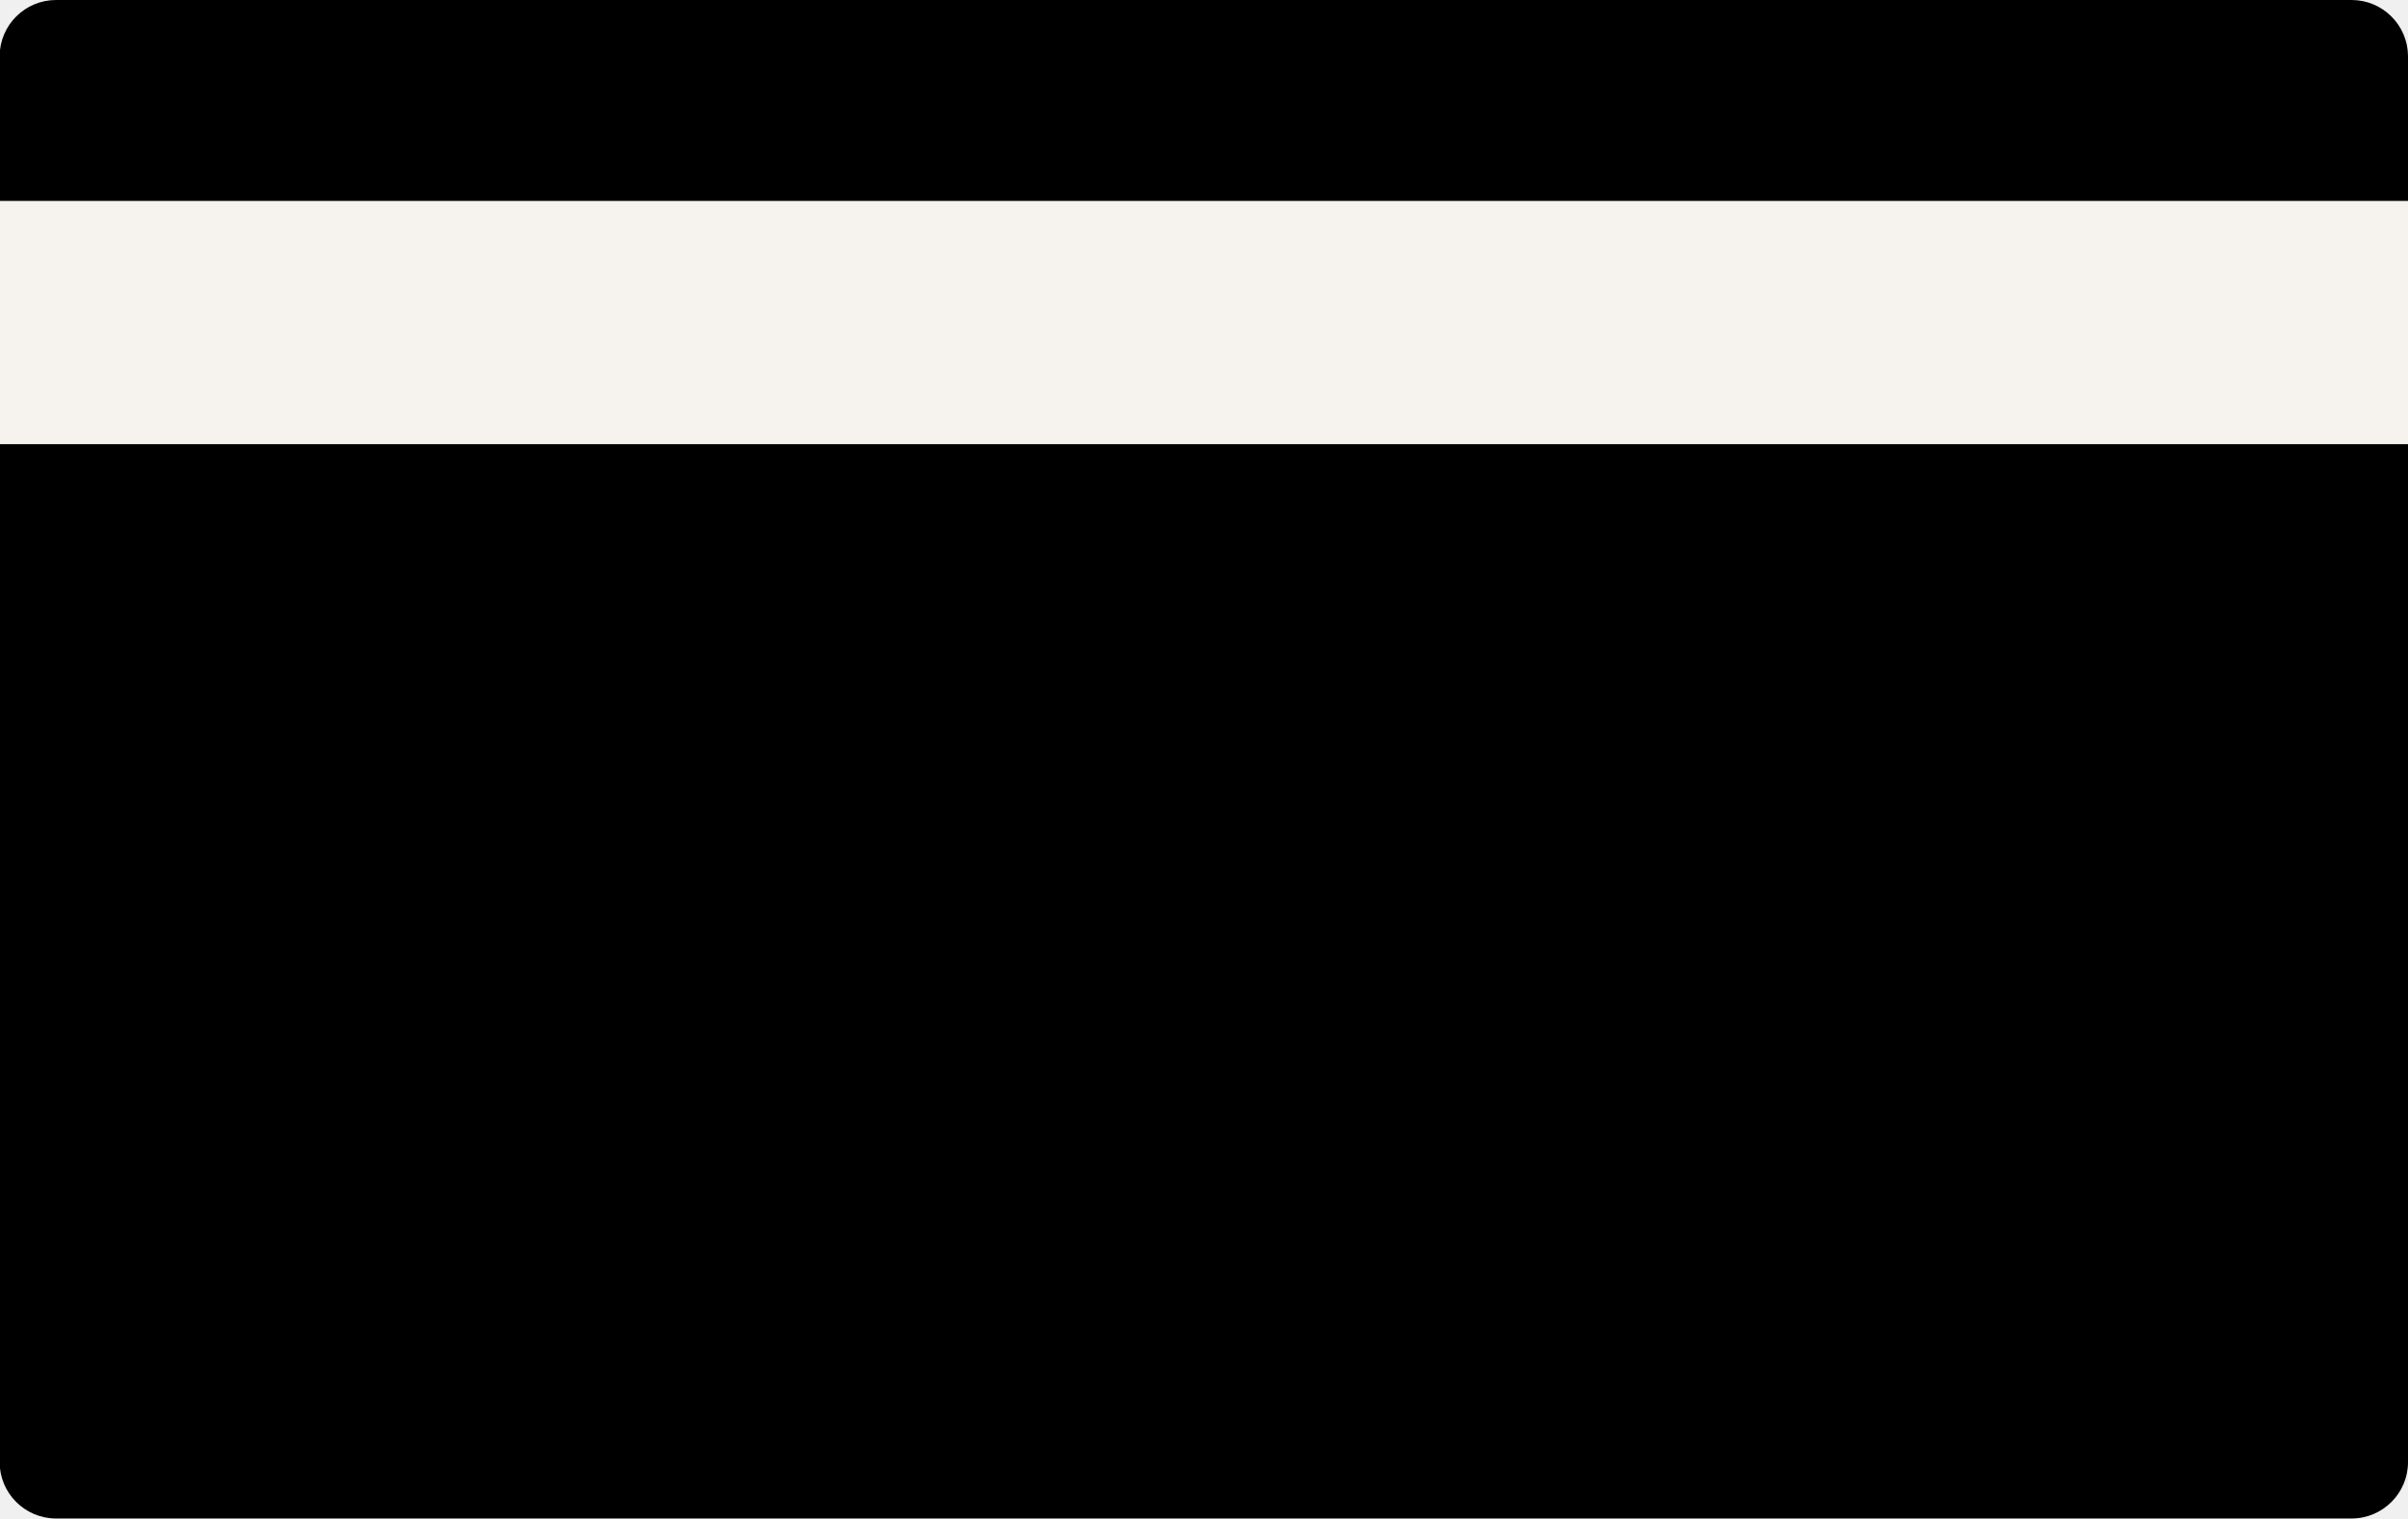
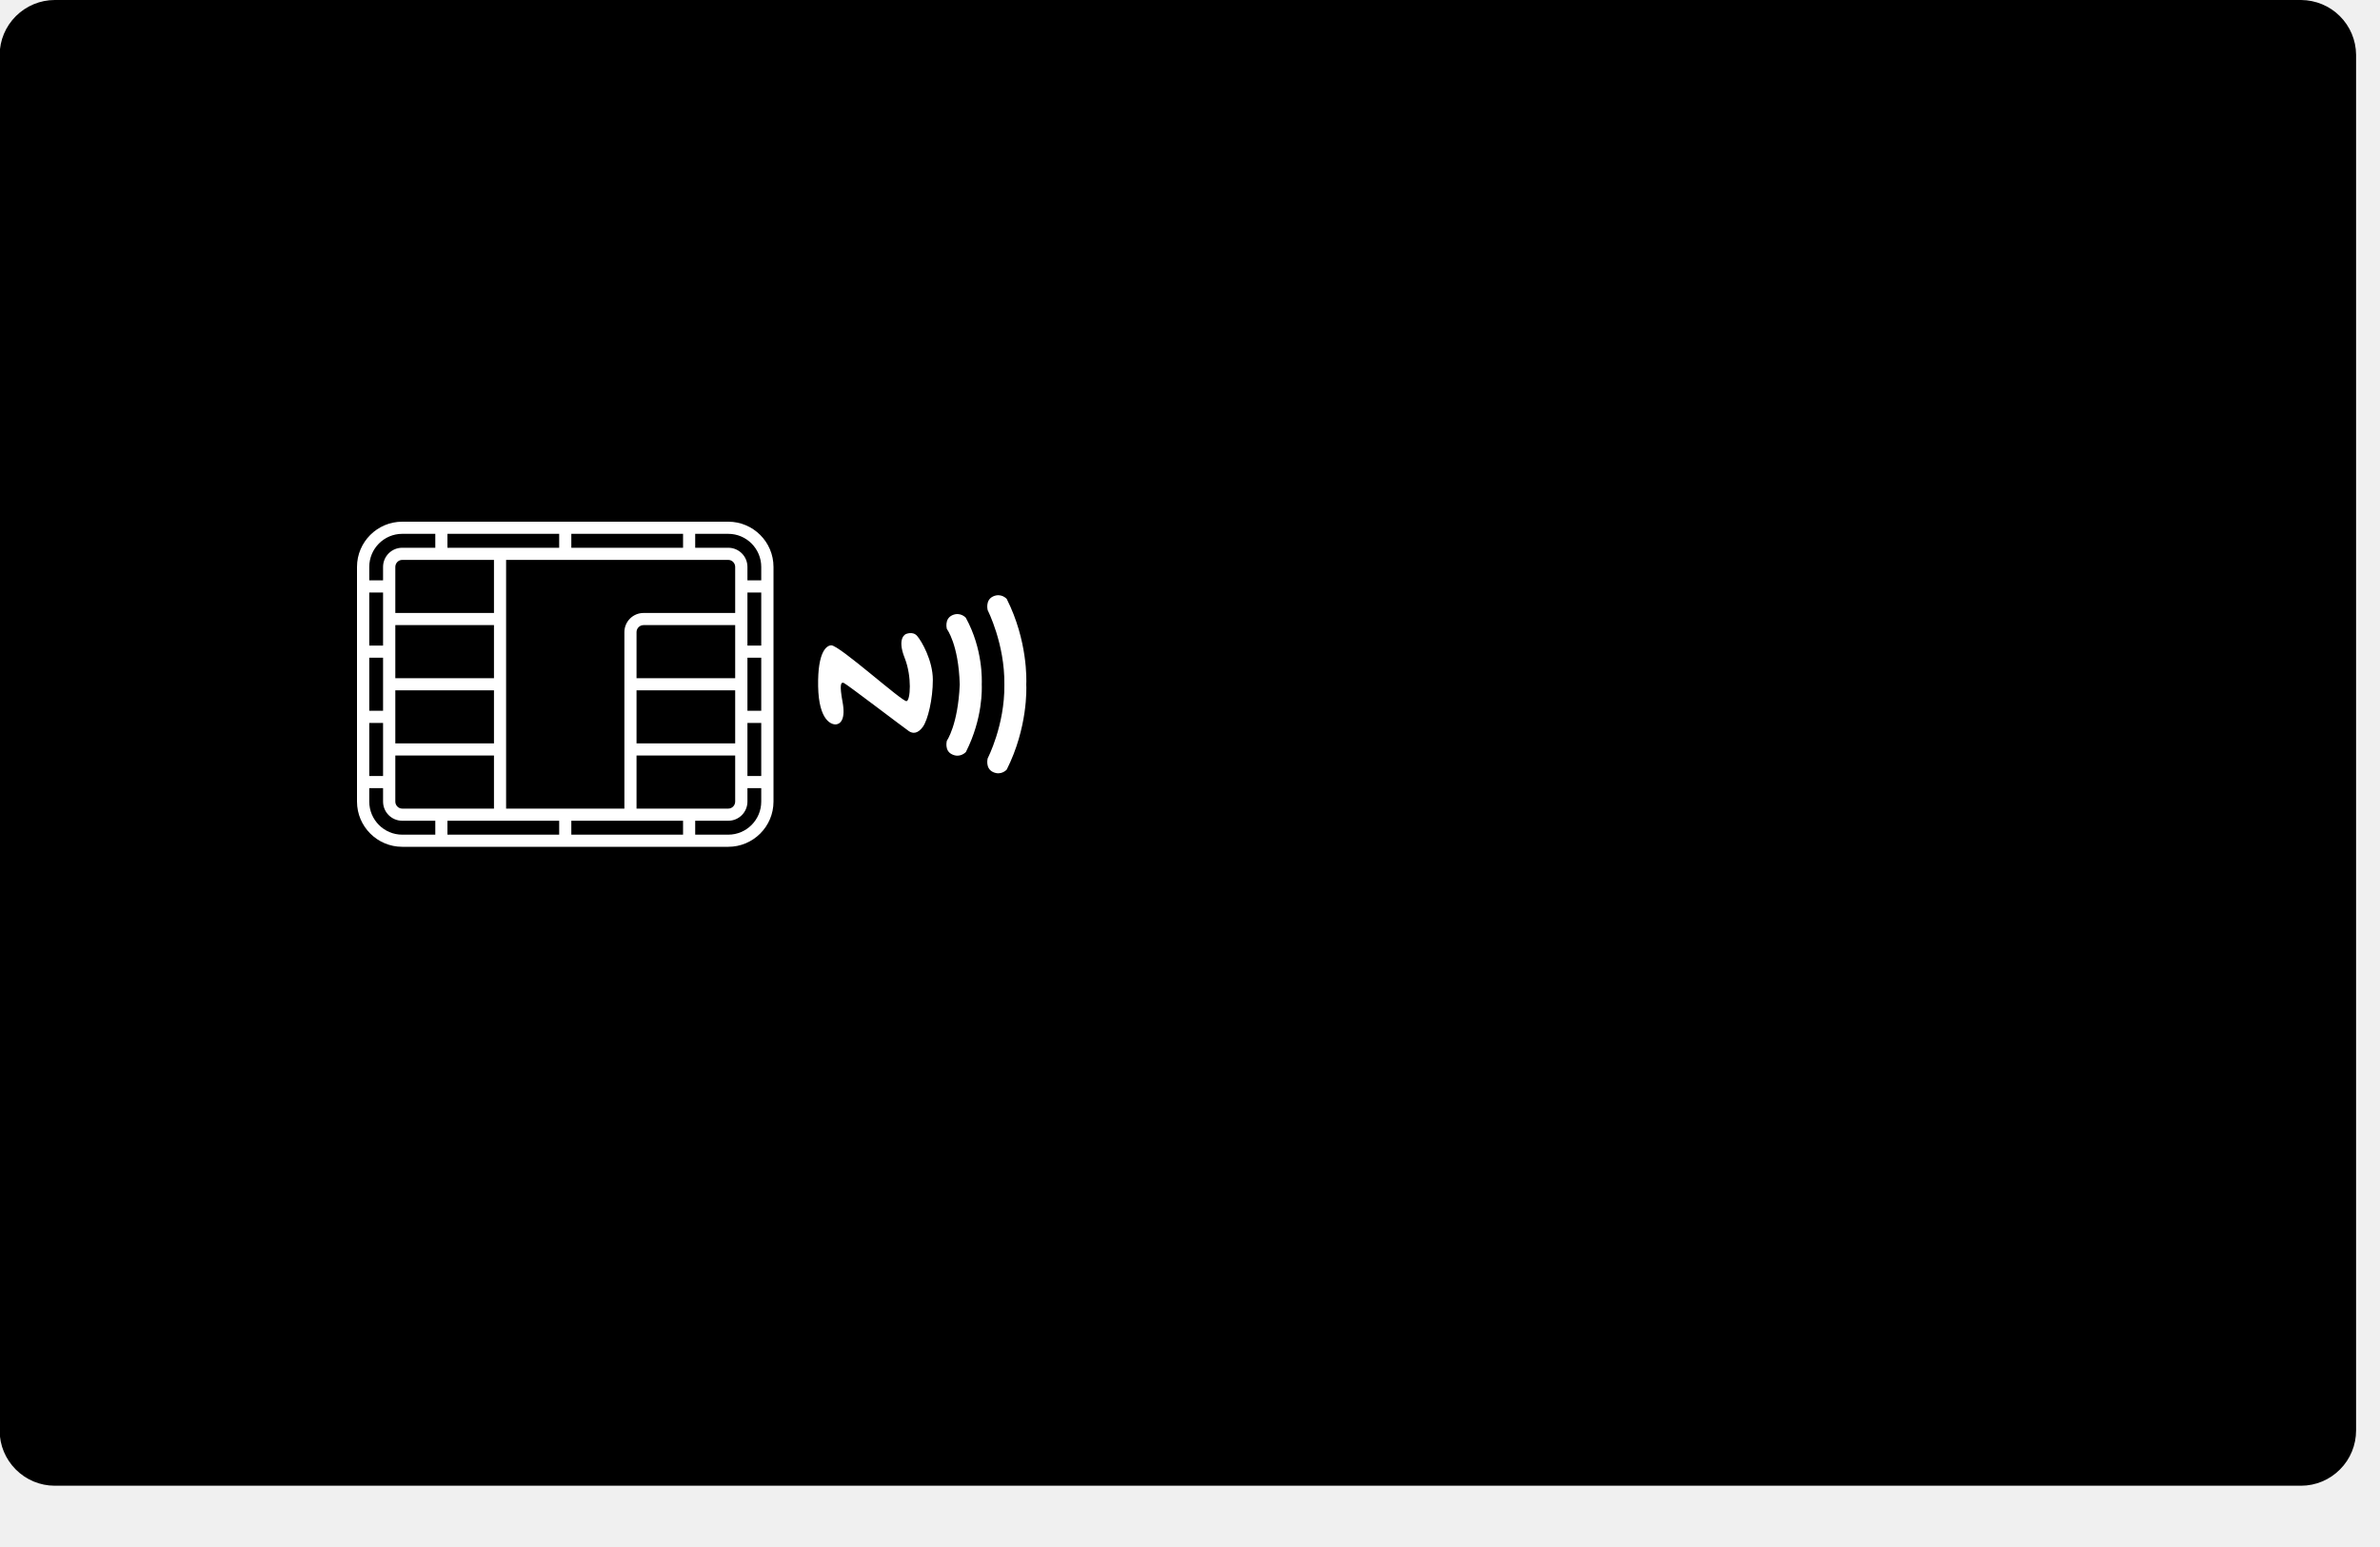
- <svg xmlns="http://www.w3.org/2000/svg" width="19.799" height="12.485" viewBox="0 0 19.799 12.485">
-   <g id="tapsigner" transform="translate(-74.79 -327.187)">
-     <path id="Path_27307" data-name="Path 27307" d="M19.477,12.625H.6a.464.464,0,0,1-.463-.463V.6A.464.464,0,0,1,.6.14H19.477A.464.464,0,0,1,19.939.6v11.56A.464.464,0,0,1,19.477,12.625Z" transform="translate(74.65 327.047)" />
-     <path id="Path_28304" data-name="Path 28304" d="M0,0H19.8" transform="translate(74.79 329.839)" fill="none" stroke="#F6F2ED" stroke-width="2" />
+ <svg xmlns="http://www.w3.org/2000/svg" width="20" height="13" viewBox="0 0 20 13" fill="none">
+   <g id="satochip" clip-path="url(#clip0_1_9)">
+     <path d="M19.337 12.485H0.46C0.337 12.485 0.22 12.436 0.133 12.349C0.046 12.262 -0.003 12.145 -0.003 12.022V0.46C-0.002 0.338 0.047 0.221 0.134 0.135C0.221 0.049 0.338 0 0.46 0H19.337C19.459 0.001 19.576 0.049 19.662 0.135C19.749 0.221 19.798 0.338 19.799 0.46V12.02C19.799 12.143 19.751 12.261 19.664 12.348C19.578 12.435 19.46 12.485 19.337 12.485Z" fill="black" />
+     <g clip-path="url(#clip1_1_9)">
+       <path d="M6.12 4.384H3.38C3.171 4.384 3 4.554 3 4.764V6.736C3 6.946 3.171 7.116 3.38 7.116H6.12C6.329 7.116 6.5 6.946 6.5 6.736V4.764C6.5 4.554 6.329 4.384 6.12 4.384ZM6.178 5.699H5.349V5.312C5.349 5.28 5.375 5.253 5.408 5.253H6.178V5.699ZM5.349 5.801H6.178V6.247H5.349V5.801ZM6.281 5.527H6.397V5.973H6.281V5.527ZM6.281 5.425V4.979H6.397V5.425H6.281ZM6.178 5.151H5.408C5.319 5.151 5.247 5.223 5.247 5.312V6.795H4.253V4.705H6.12C6.152 4.705 6.178 4.732 6.178 4.764V5.151ZM4.151 5.699H3.322V5.253H4.151V5.699ZM3.219 5.973H3.103V5.527H3.219V5.973ZM3.322 5.801H4.151V6.247H3.322V5.801ZM4.801 4.603V4.486H5.74V4.603H4.801ZM4.699 4.603H3.76V4.486H4.699V4.603ZM4.151 4.705V5.151H3.322V4.764C3.322 4.732 3.348 4.705 3.38 4.705H4.151ZM3.219 5.425H3.103V4.979H3.219V5.425ZM3.103 6.075H3.219V6.521H3.103V6.075ZM3.322 6.349H4.151V6.795H3.38C3.348 6.795 3.322 6.768 3.322 6.736V6.349ZM4.699 6.897V7.014H3.76V6.897H4.699ZM4.801 6.897H5.74V7.014H4.801V6.897ZM5.349 6.795V6.349H6.178V6.736C6.178 6.768 6.152 6.795 6.12 6.795H5.349ZM6.281 6.075H6.397V6.521H6.281V6.075ZM6.397 4.764V4.877H6.281V4.764C6.281 4.675 6.209 4.603 6.12 4.603H5.842V4.486H6.12C6.273 4.486 6.397 4.611 6.397 4.764ZM3.38 4.486H3.658V4.603H3.38C3.291 4.603 3.219 4.675 3.219 4.764V4.877H3.103V4.764C3.103 4.611 3.227 4.486 3.38 4.486ZM3.103 6.736V6.623H3.219V6.736C3.219 6.825 3.291 6.897 3.38 6.897H3.658V7.014H3.38C3.227 7.014 3.103 6.889 3.103 6.736ZM6.12 7.014H5.842V6.897H6.12C6.209 6.897 6.281 6.825 6.281 6.736V6.623H6.397V6.736C6.397 6.889 6.273 7.014 6.12 7.014Z" fill="white" />
+     </g>
+     <path d="M7.613 5.328C7.613 5.328 7.671 5.302 7.707 5.344C7.744 5.386 7.839 5.55 7.839 5.713C7.839 5.876 7.797 6.05 7.755 6.108C7.713 6.166 7.671 6.166 7.639 6.145C7.607 6.124 7.117 5.75 7.091 5.739C7.065 5.729 7.054 5.755 7.08 5.897C7.107 6.04 7.065 6.082 7.028 6.087C6.991 6.092 6.88 6.061 6.875 5.766C6.87 5.47 6.949 5.423 6.986 5.423C7.055 5.423 7.581 5.898 7.618 5.892C7.65 5.887 7.665 5.687 7.602 5.528C7.534 5.357 7.613 5.328 7.613 5.328ZM8.46 5.033C8.637 5.385 8.626 5.717 8.624 5.752C8.626 5.783 8.637 6.115 8.46 6.467C8.46 6.467 8.414 6.52 8.345 6.488C8.277 6.456 8.3 6.372 8.3 6.372C8.3 6.372 8.444 6.095 8.44 5.755L8.44 5.75C8.444 5.41 8.3 5.128 8.3 5.128C8.3 5.128 8.277 5.044 8.345 5.012C8.414 4.98 8.46 5.033 8.46 5.033ZM8.116 5.191C8.261 5.455 8.251 5.717 8.25 5.752C8.251 5.783 8.261 6.034 8.117 6.319C8.117 6.319 8.07 6.372 8.002 6.34C7.933 6.309 7.957 6.224 7.957 6.224C7.957 6.224 8.05 6.092 8.065 5.755L8.065 5.75C8.055 5.413 7.957 5.286 7.957 5.286C7.957 5.286 7.933 5.202 8.002 5.17C8.07 5.139 8.116 5.191 8.116 5.191Z" fill="white" />
  </g>
+   <defs>
+     <clipPath id="clip0_1_9">
+       <rect width="19.799" height="12.485" fill="white" />
+     </clipPath>
+     <clipPath id="clip1_1_9">
+       <rect width="3.5" height="3.5" fill="white" transform="translate(3 4)" />
+     </clipPath>
+   </defs>
</svg>
